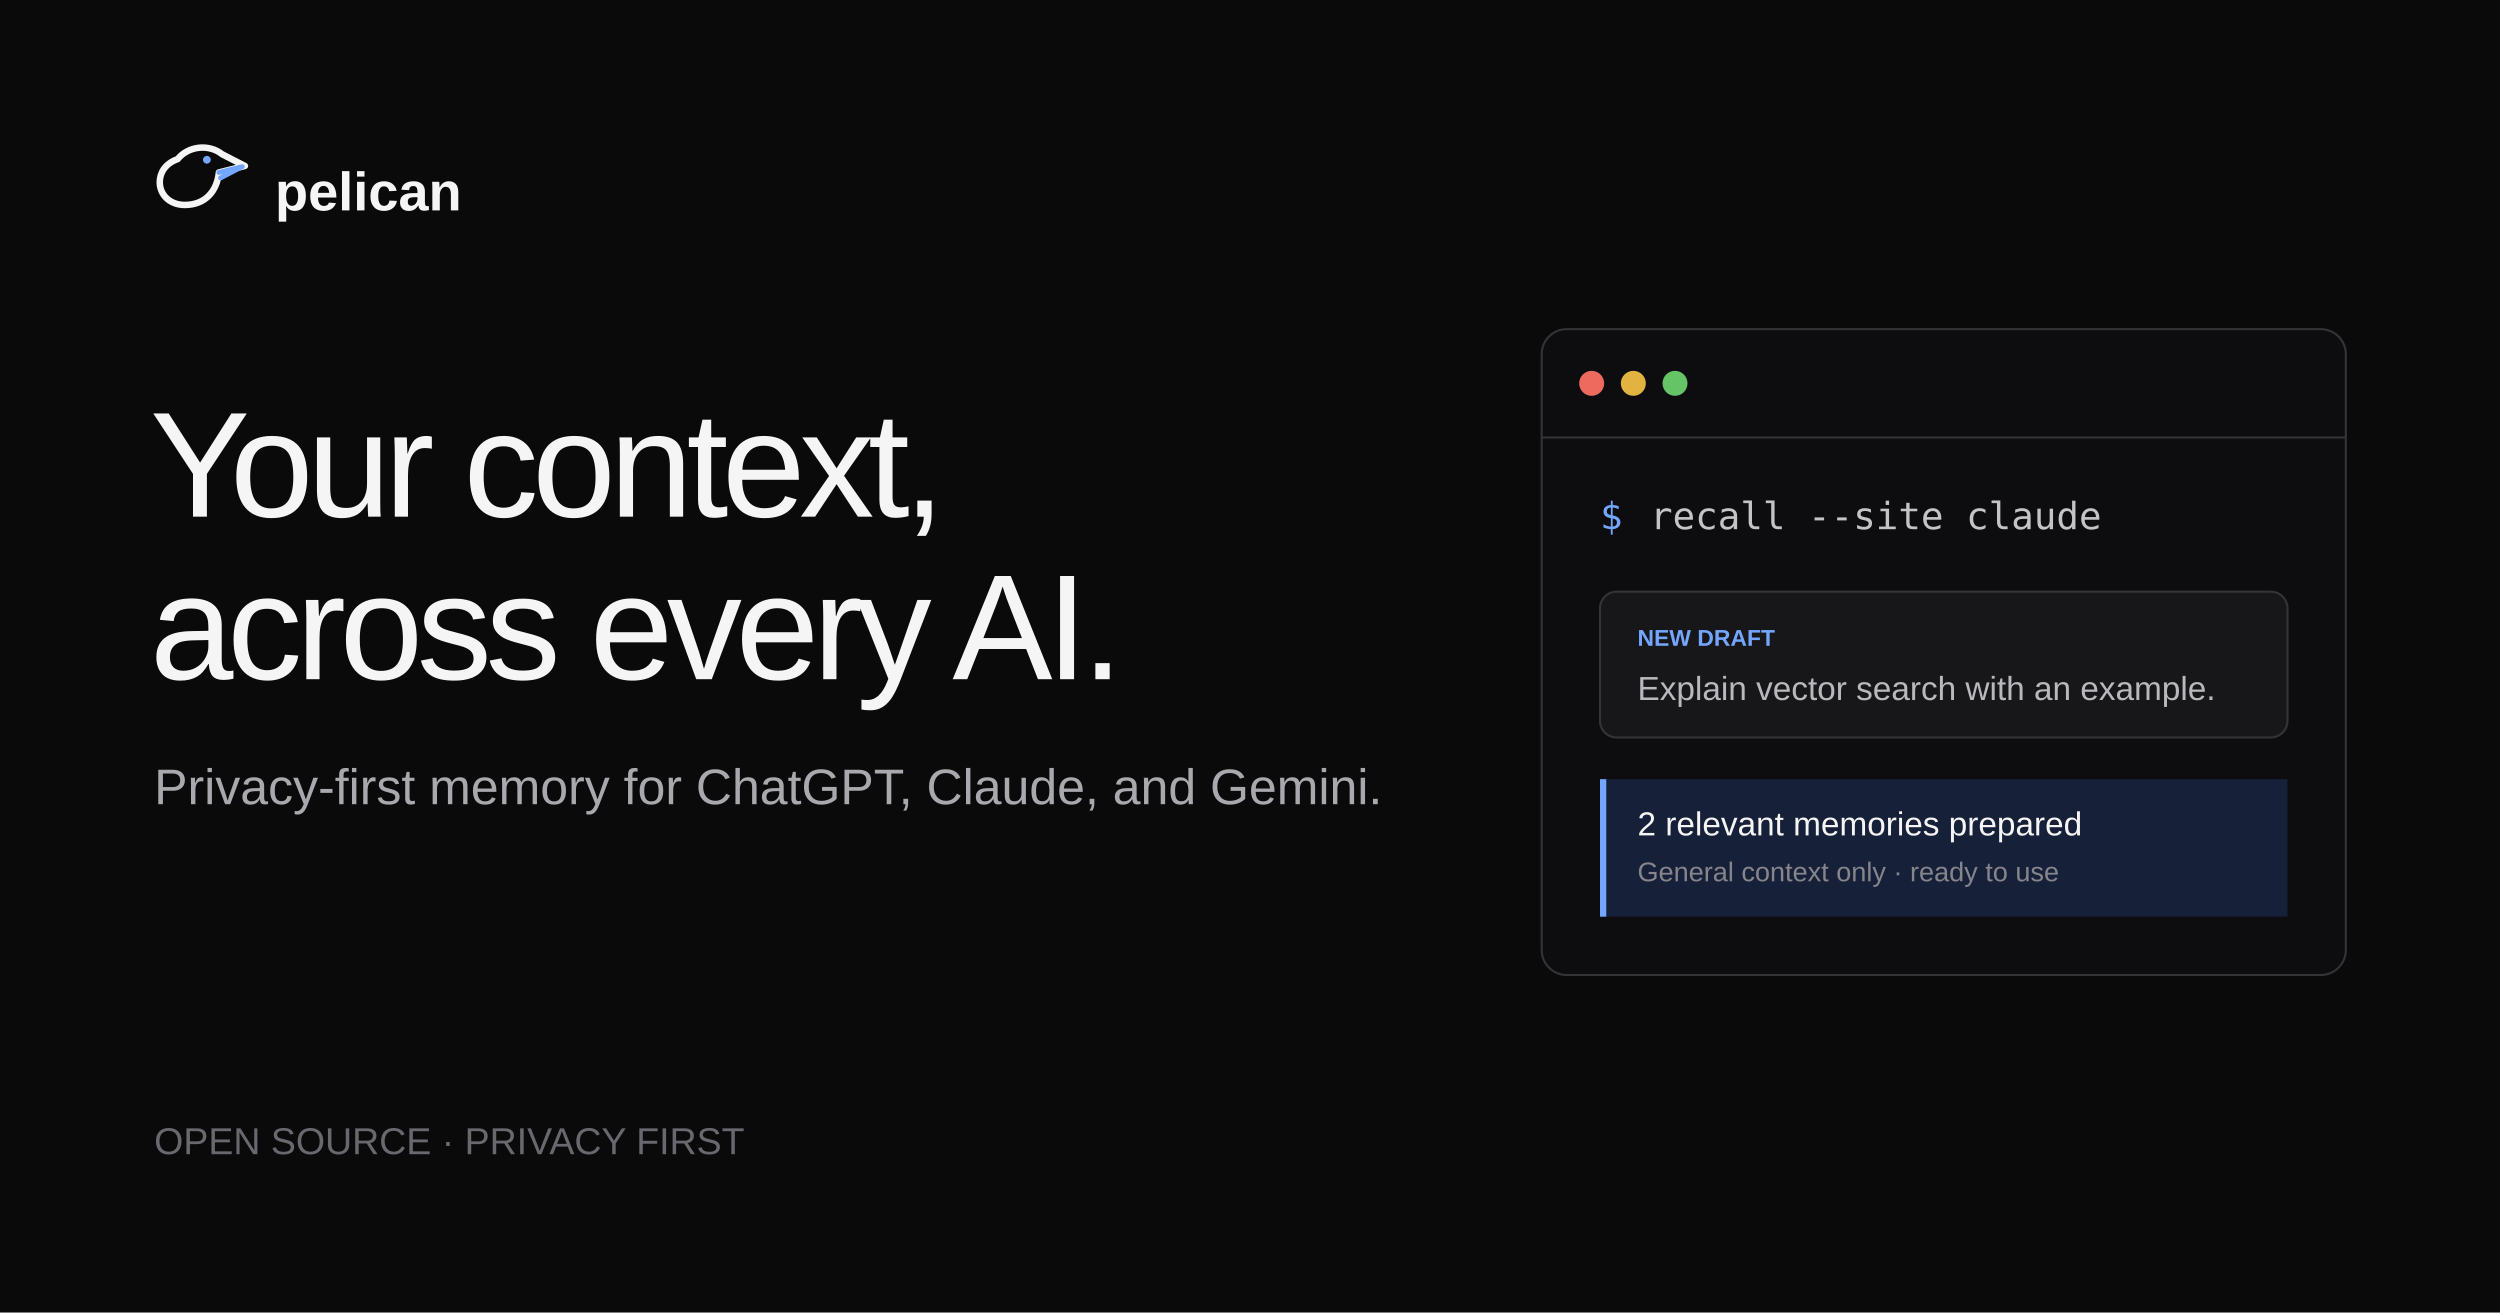
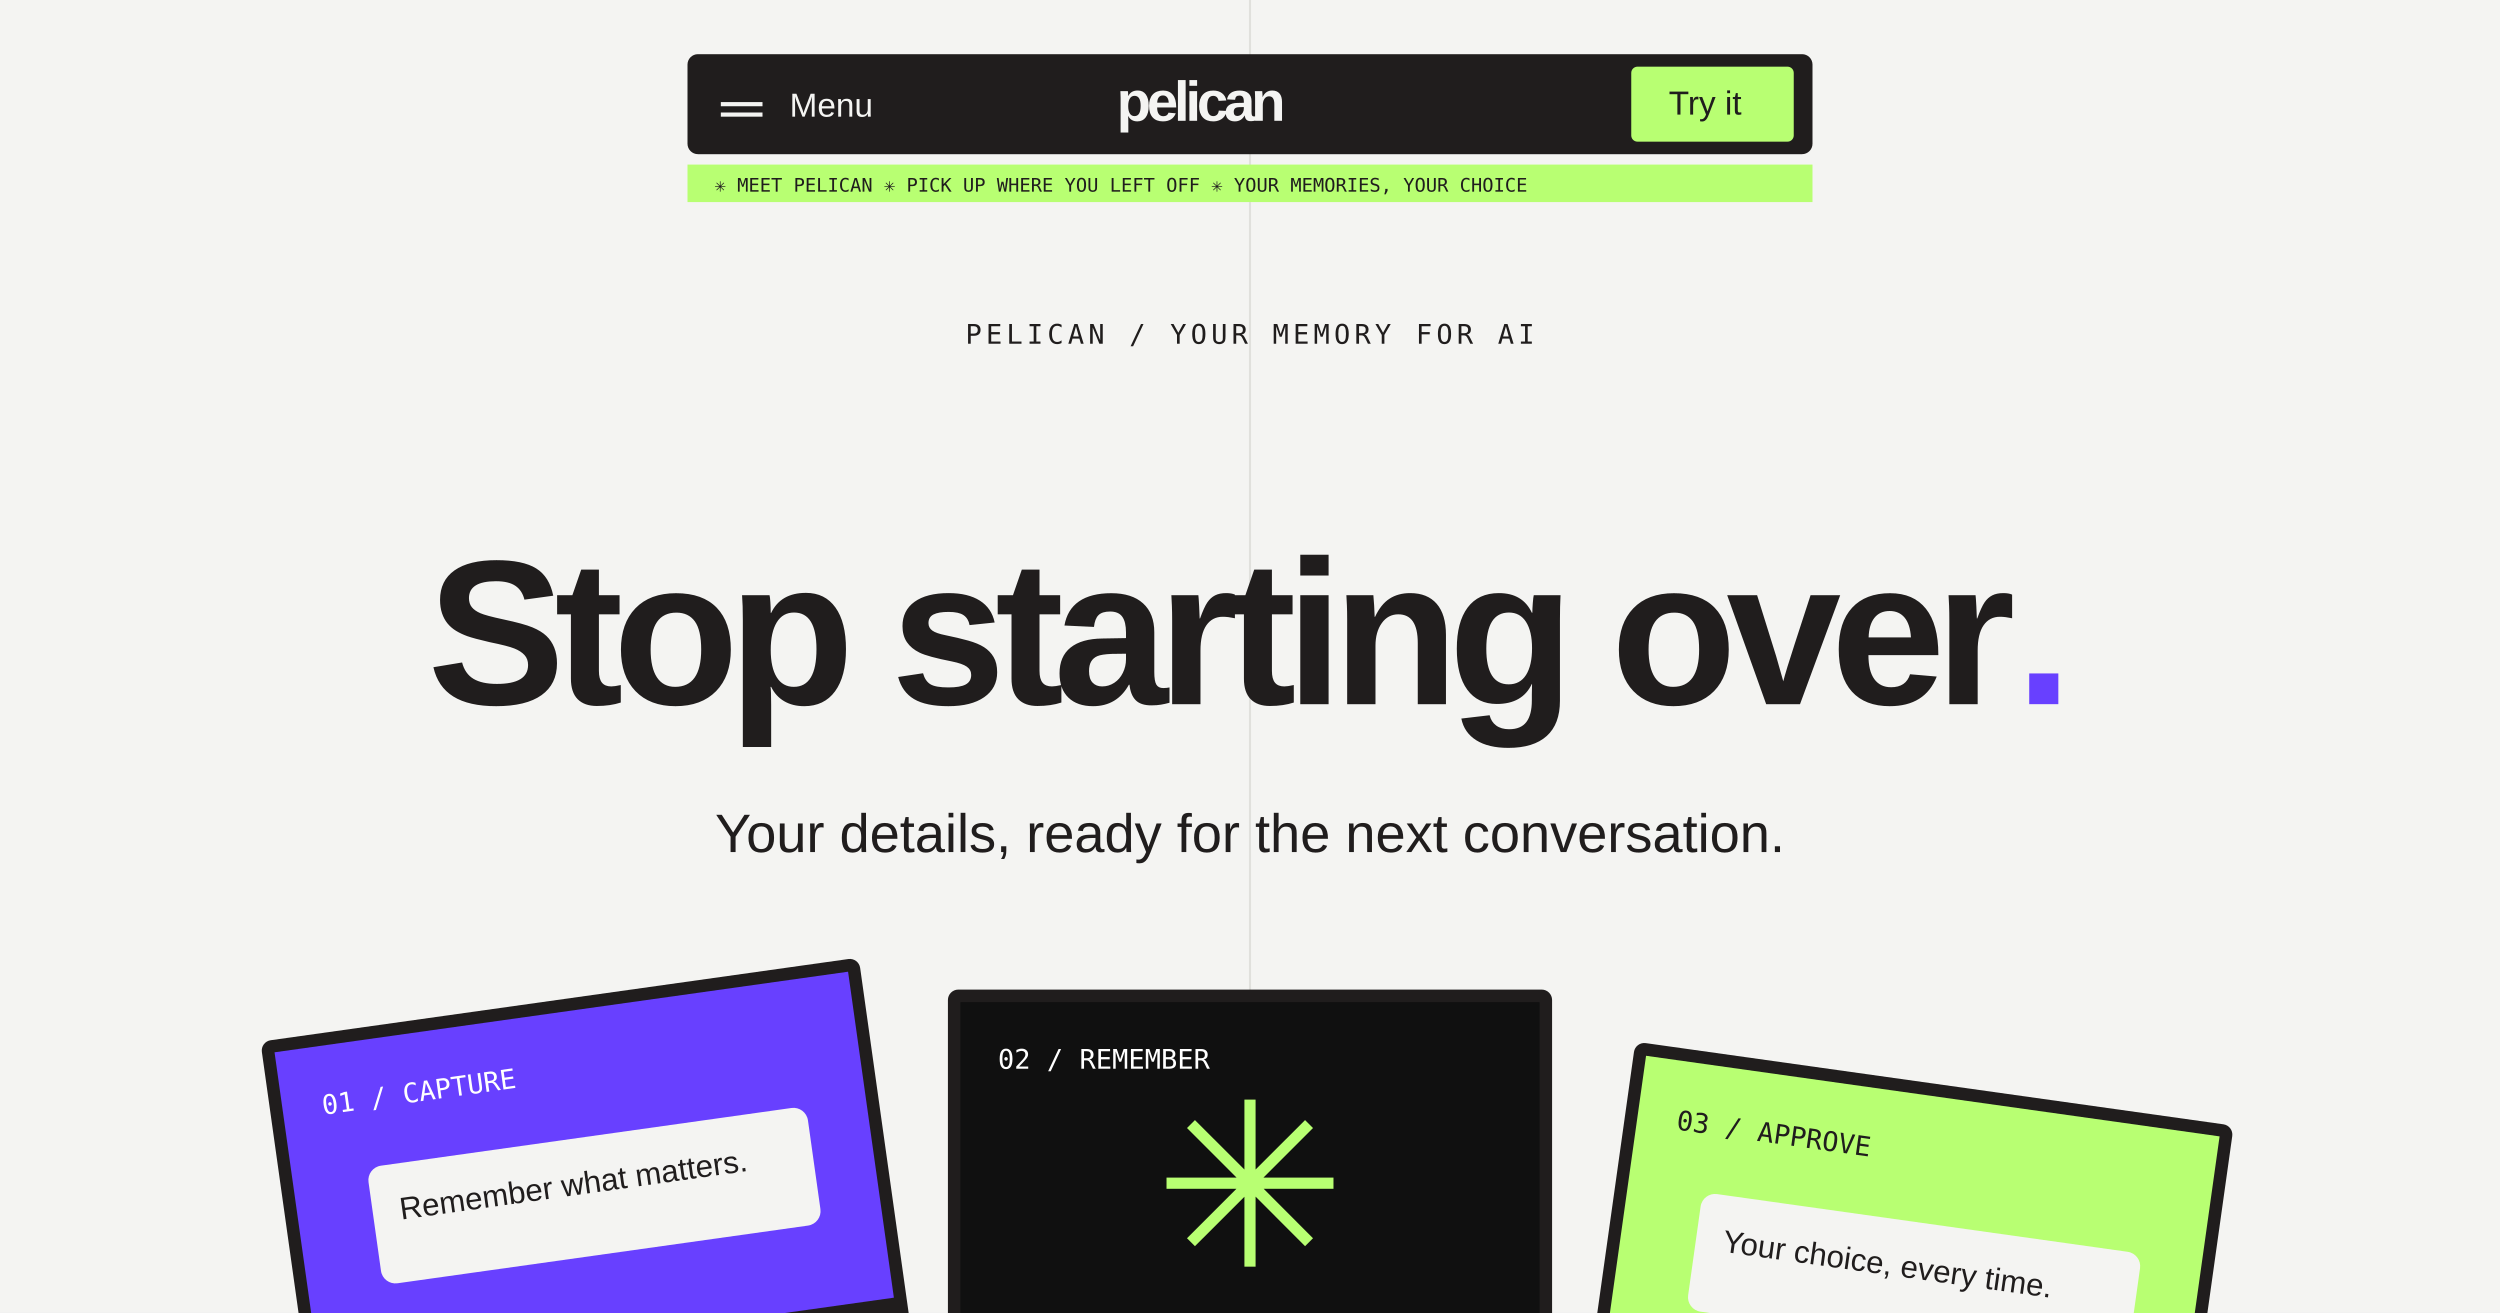
<svg xmlns="http://www.w3.org/2000/svg" width="1200" height="630" viewBox="0 0 1200 630">
-   <defs>
-     <radialGradient id="glow" cx="0" cy="0" r="1" gradientTransform="translate(1000 70) rotate(135) scale(540)">
-       <stop stop-color="#27477c" stop-opacity=".55" />
-       <stop offset="1" stop-color="#0a0a0a" stop-opacity="0" />
-     </radialGradient>
-   </defs>
-   <rect width="1200" height="630" fill="#0a0a0a" />
-   <rect width="1200" height="630" fill="url(#glow)" />
-   <g transform="translate(72 60) scale(.78)" fill="none" stroke="#f5f5f5" stroke-width="4">
-     <path d="M17 21c6.4-8 19.2-9.6 27.4-3l14 7.2-16 4c-1.2 12-8.8 20-21 20C12 49.2 6 42.8 6 35.2c0-6 3.6-11.6 11-14.2Z" stroke-linejoin="round" />
-     <circle cx="35" cy="21.4" r="2.4" fill="#73a7ff" stroke="none" />
-     <path d="m42.4 29.2 14.4-3.6-13.4 7" stroke="#73a7ff" stroke-width="3" stroke-linecap="round" stroke-linejoin="round" />
+   <rect width="1200" height="630" fill="#f4f4f2" />
+   <path d="M600 0v630" stroke="#e0e0dc" />
+   <rect x="330" y="26" width="540" height="48" rx="5" fill="#201d1d" />
+   <path d="M346 50h20m-20 5h20" stroke="#f4f4f2" stroke-width="2" />
+   <text x="379" y="56" fill="#f4f4f2" font-family="Helvetica Neue,Arial,sans-serif" font-size="16">Menu</text>
+   <text x="536" y="58" fill="#f4f4f2" font-family="Helvetica Neue,Arial,sans-serif" font-weight="bold" font-size="27" letter-spacing="-2">pelican</text>
+   <rect x="783" y="32" width="78" height="36" rx="3" fill="#b8ff72" />
+   <text x="801" y="55" fill="#201d1d" font-family="Helvetica Neue,Arial,sans-serif" font-size="16">Try it</text>
+   <rect x="330" y="79" width="540" height="18" fill="#b8ff72" />
+   <text x="343" y="92" fill="#201d1d" font-family="monospace" font-size="9">✳ MEET PELICAN  ✳  PICK UP WHERE YOU LEFT OFF  ✳  YOUR MEMORIES, YOUR CHOICE</text>
+   <text x="600" y="165" text-anchor="middle" fill="#201d1d" font-family="monospace" font-size="13" letter-spacing="2">PELICAN / YOUR MEMORY FOR AI</text>
+   <text x="600" y="338" text-anchor="middle" fill="#201d1d" font-family="Helvetica Neue,Arial,sans-serif" font-weight="600" font-size="99" letter-spacing="-5">Stop starting over<tspan fill="#6840ff">.</tspan>
+   </text>
+   <text x="600" y="409" text-anchor="middle" fill="#201d1d" font-family="Helvetica Neue,Arial,sans-serif" font-size="26">Your details, ready for the next conversation.</text>
+   <g transform="translate(125 500) rotate(-8)">
+     <rect width="290" height="195" rx="5" fill="#201d1d" />
+     <rect x="6" y="6" width="278" height="158" fill="#6840ff" />
+     <text x="25" y="39" fill="white" font-family="monospace" font-size="13">01 / CAPTURE</text>
+     <rect x="42" y="67" width="213" height="57" rx="7" fill="#f4f4f2" />
+     <text x="55" y="94" fill="#201d1d" font-family="Helvetica Neue,Arial,sans-serif" font-size="15">Remember what matters.</text>
  </g>
-   <text x="132" y="101" fill="#f5f5f5" font-family="Arial, sans-serif" font-size="26" font-weight="600">pelican</text>
-   <text x="72" y="248" fill="#f5f5f5" font-family="Arial, sans-serif" font-size="72" font-weight="500" letter-spacing="-3">Your context,</text>
-   <text x="72" y="326" fill="#f5f5f5" font-family="Arial, sans-serif" font-size="72" font-weight="500" letter-spacing="-3">across every AI.</text>
-   <text x="74" y="386" fill="#a9a9ad" font-family="Arial, sans-serif" font-size="24">Privacy-first memory for ChatGPT, Claude, and Gemini.</text>
-   <g transform="translate(740 158)">
-     <rect width="386" height="310" rx="12" fill="#0d0d0f" stroke="#343438" />
-     <path d="M0 52H386" stroke="#343438" />
-     <circle cx="24" cy="26" r="6" fill="#ef6a5e" />
-     <circle cx="44" cy="26" r="6" fill="#e3b341" />
-     <circle cx="64" cy="26" r="6" fill="#64c466" />
-     <text x="28" y="96" fill="#73a7ff" font-family="monospace" font-size="18">$</text>
-     <text x="52" y="96" fill="#c4c4c7" font-family="monospace" font-size="18">recall --site claude</text>
-     <rect x="28" y="126" width="330" height="70" rx="8" fill="#17171a" stroke="#343438" />
-     <text x="46" y="152" fill="#73a7ff" font-family="Arial, sans-serif" font-size="11" font-weight="700">NEW DRAFT</text>
-     <text x="46" y="178" fill="#b9b9bd" font-family="Arial, sans-serif" font-size="16">Explain vector search with an example.</text>
-     <rect x="28" y="216" width="330" height="66" fill="#172039" />
-     <rect x="28" y="216" width="3" height="66" fill="#73a7ff" />
-     <text x="46" y="243" fill="#f5f5f5" font-family="Arial, sans-serif" font-size="16">2 relevant memories prepared</text>
-     <text x="46" y="265" fill="#85858b" font-family="Arial, sans-serif" font-size="13">General context only · ready to use</text>
+   <g transform="translate(455 475)">
+     <rect width="290" height="195" rx="5" fill="#201d1d" />
+     <rect x="6" y="6" width="278" height="158" fill="#101010" />
+     <text x="24" y="38" fill="white" font-family="monospace" font-size="13">02 / REMEMBER</text>
+     <text x="145" y="133" text-anchor="middle" fill="#b8ff72" font-family="Helvetica Neue,Arial,sans-serif" font-size="110">✳</text>
  </g>
-   <text x="74" y="554" fill="#68686e" font-family="Arial, sans-serif" font-size="18">OPEN SOURCE · PRIVACY FIRST</text>
+   <g transform="translate(785 500) rotate(8)">
+     <rect width="290" height="195" rx="5" fill="#201d1d" />
+     <rect x="6" y="6" width="278" height="158" fill="#b8ff72" />
+     <text x="25" y="39" fill="#201d1d" font-family="monospace" font-size="13">03 / APPROVE</text>
+     <rect x="42" y="67" width="213" height="57" rx="7" fill="#f4f4f2" />
+     <text x="55" y="94" fill="#201d1d" font-family="Helvetica Neue,Arial,sans-serif" font-size="15">Your choice, every time.</text>
+   </g>
</svg>
